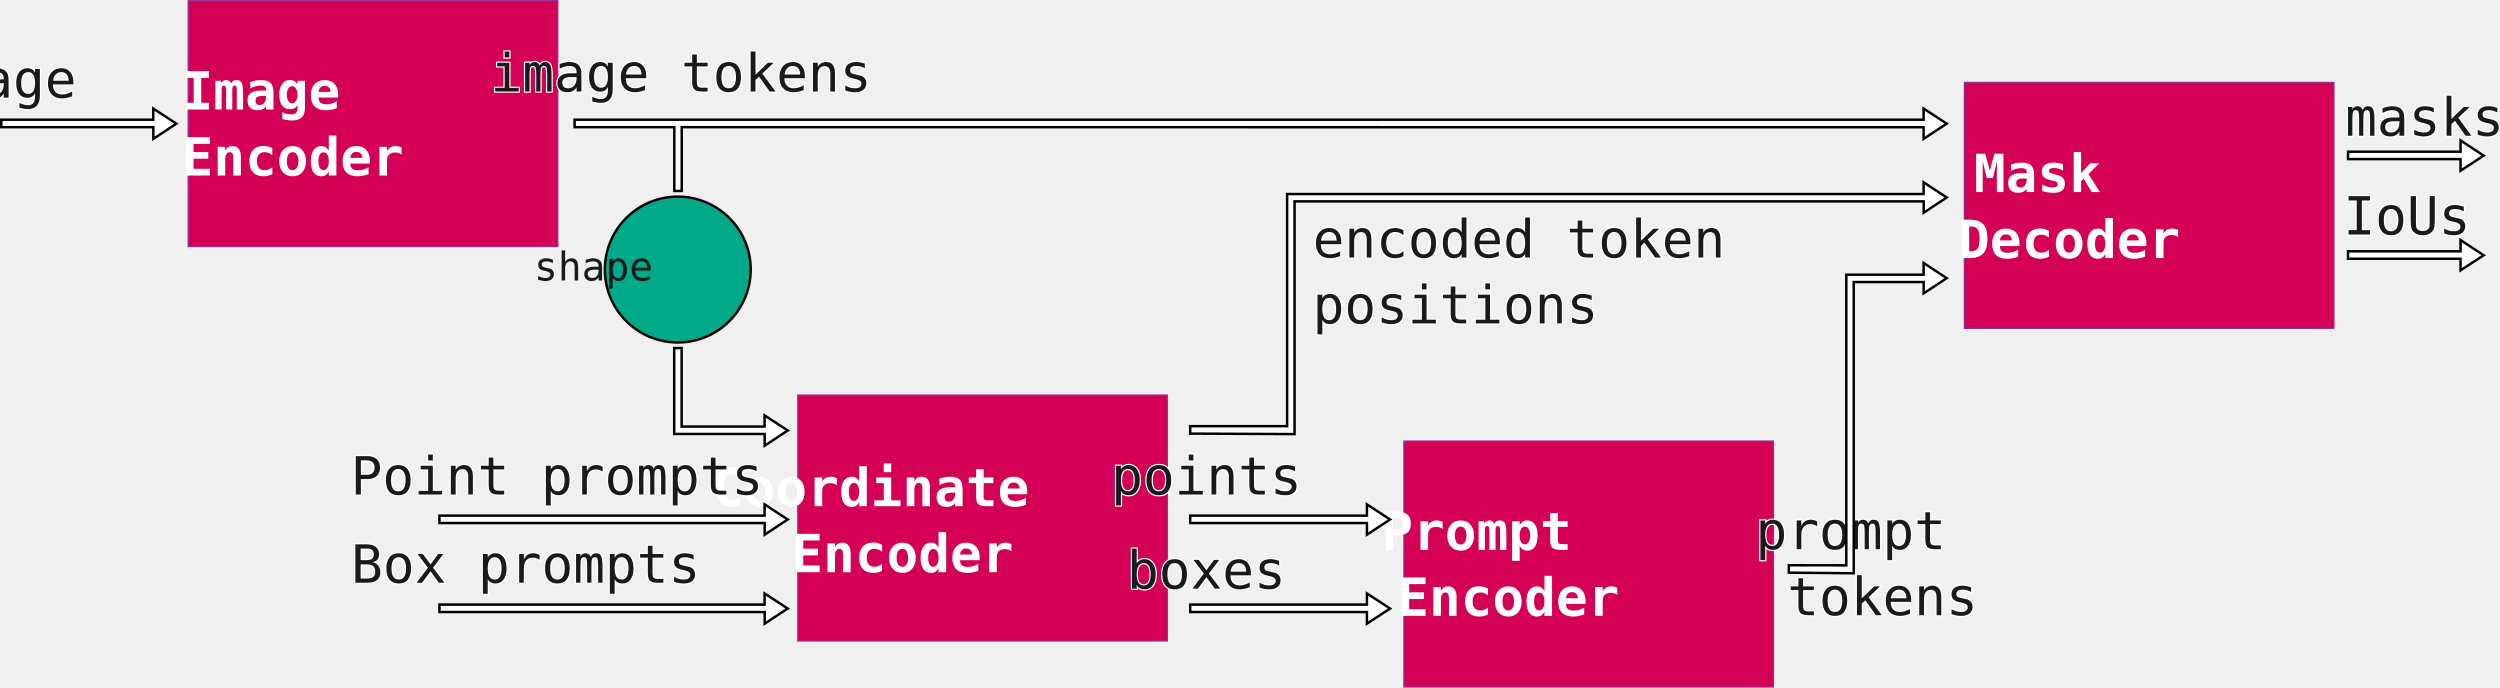
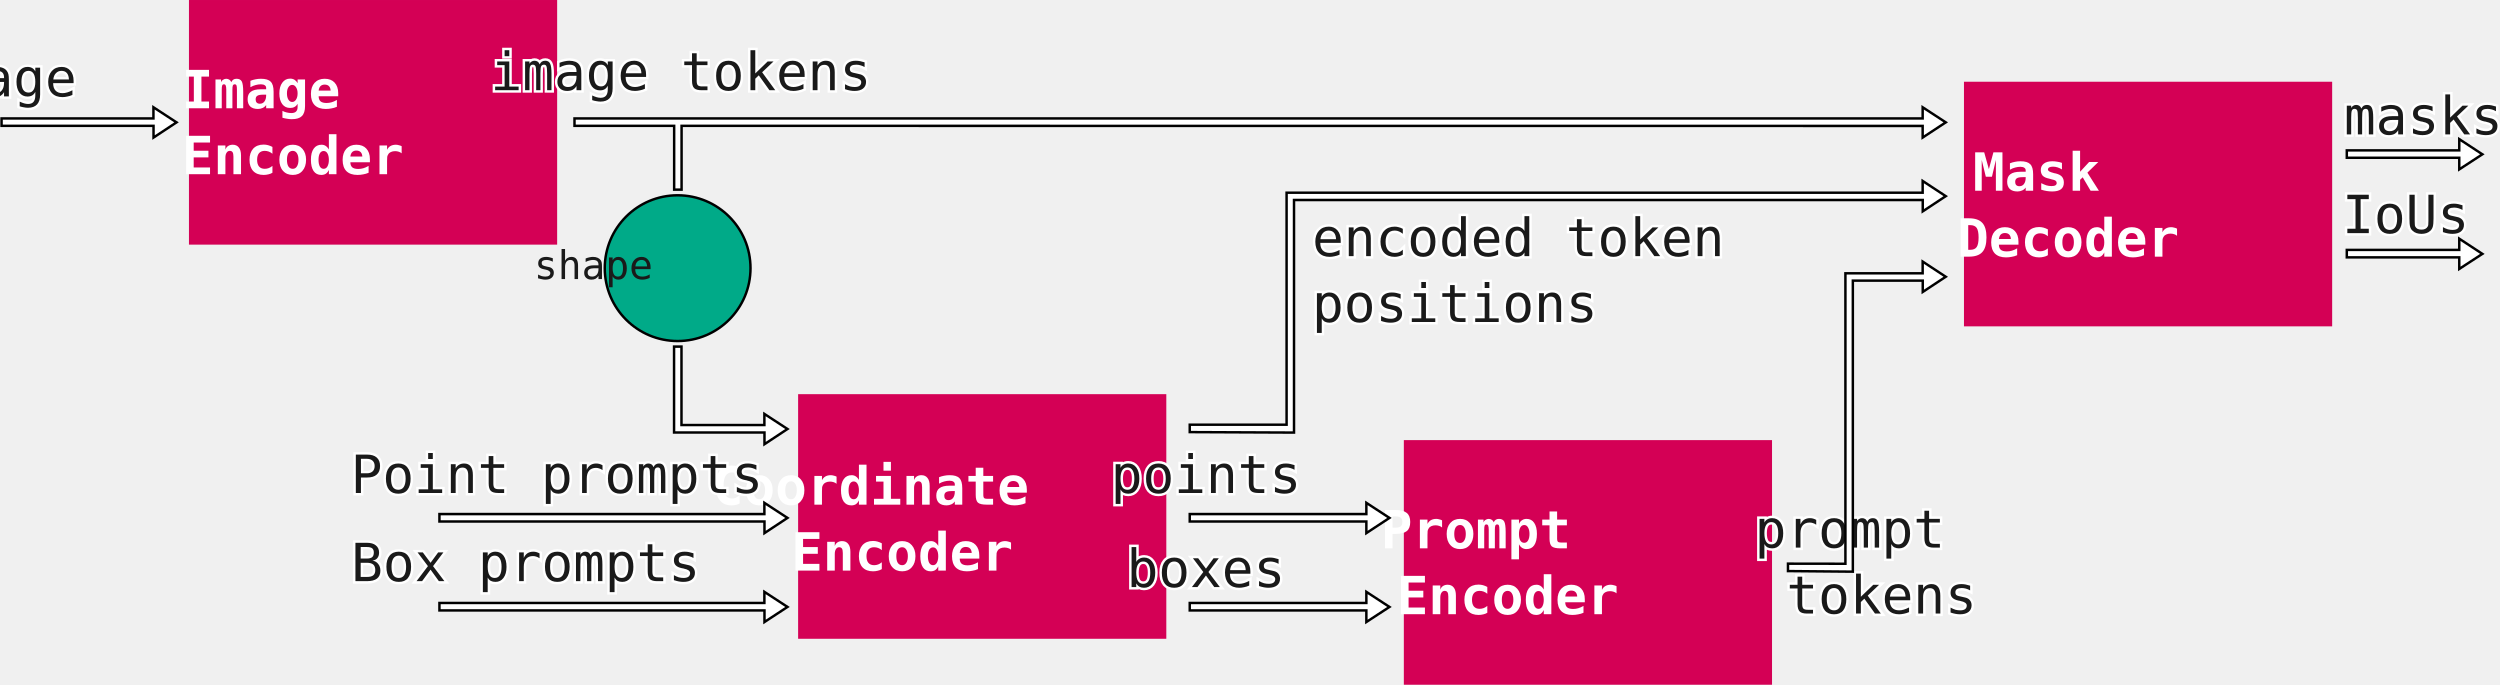
- <svg xmlns="http://www.w3.org/2000/svg" xmlns:xlink="http://www.w3.org/1999/xlink" width="1011" height="278.08" viewBox="0 0 267.49 73.57">
-   <g transform="translate(95.95 -116.02)">
+ <svg xmlns="http://www.w3.org/2000/svg" xmlns:xlink="http://www.w3.org/1999/xlink" width="1011.62" height="277.08" viewBox="0 0 267.66 73.31">
+   <g transform="translate(95.98 -116.15)">
    <use xlink:href="#a" transform="translate(190.04 8.75)" />
    <use xlink:href="#a" transform="translate(130.07 47.12)" />
    <use xlink:href="#a" transform="translate(65.22 42.2)" />
-     <path id="a" fill="#d40055" fill-opacity="1" stroke="purple" stroke-linecap="square" stroke-opacity=".8" stroke-width=".26" d="M-75.75 116.15h39.42v26.19h-39.42z" paint-order="markers stroke fill" />
+     <path id="a" fill="#d40055" fill-opacity="1" stroke="none" stroke-linecap="square" stroke-opacity=".8" stroke-width=".26" d="M-75.75 116.15h39.42v26.19h-39.42z" paint-order="markers stroke fill" />
    <text xml:space="preserve" x="-56.15" y="127.74" fill="#fff" stroke-linecap="square" stroke-opacity=".8" stroke-width=".26" font-family="Monospace" font-size="5.64" font-weight="700" paint-order="markers stroke fill" style="-inkscape-font-specification:&quot;Monospace, Bold&quot;;font-variant-ligatures:normal;font-variant-caps:normal;font-variant-numeric:normal;font-variant-east-asian:normal;text-align:center" text-anchor="middle">
      <tspan x="-56.15" y="127.74" style="-inkscape-font-specification:&quot;Monospace, Bold&quot;;font-variant-ligatures:normal;font-variant-caps:normal;font-variant-numeric:normal;font-variant-east-asian:normal">Image</tspan>
      <tspan x="-56.15" y="134.8" style="-inkscape-font-specification:&quot;Monospace, Bold&quot;;font-variant-ligatures:normal;font-variant-caps:normal;font-variant-numeric:normal;font-variant-east-asian:normal">Encoder</tspan>
    </text>
    <text xml:space="preserve" x="9.09" y="170.18" fill="#fff" stroke-linecap="square" stroke-opacity=".8" stroke-width=".26" font-family="Monospace" font-size="5.64" font-weight="700" paint-order="markers stroke fill" style="-inkscape-font-specification:&quot;Monospace, Bold&quot;;font-variant-ligatures:normal;font-variant-caps:normal;font-variant-numeric:normal;font-variant-east-asian:normal;text-align:center" text-anchor="middle">
      <tspan x="9.09" y="170.18" style="-inkscape-font-specification:&quot;Monospace, Bold&quot;;font-variant-ligatures:normal;font-variant-caps:normal;font-variant-numeric:normal;font-variant-east-asian:normal">Coordinate</tspan>
      <tspan x="9.09" y="177.24" style="-inkscape-font-specification:&quot;Monospace, Bold&quot;;font-variant-ligatures:normal;font-variant-caps:normal;font-variant-numeric:normal;font-variant-east-asian:normal">Encoder</tspan>
    </text>
    <text xml:space="preserve" x="73.92" y="174.86" fill="#fff" stroke-linecap="square" stroke-opacity=".8" stroke-width=".26" font-family="Monospace" font-size="5.64" font-weight="700" paint-order="markers stroke fill" style="-inkscape-font-specification:&quot;Monospace, Bold&quot;;font-variant-ligatures:normal;font-variant-caps:normal;font-variant-numeric:normal;font-variant-east-asian:normal;text-align:center" text-anchor="middle">
      <tspan x="73.92" y="174.86" style="-inkscape-font-specification:&quot;Monospace, Bold&quot;;font-variant-ligatures:normal;font-variant-caps:normal;font-variant-numeric:normal;font-variant-east-asian:normal">Prompt</tspan>
      <tspan x="73.92" y="181.91" style="-inkscape-font-specification:&quot;Monospace, Bold&quot;;font-variant-ligatures:normal;font-variant-caps:normal;font-variant-numeric:normal;font-variant-east-asian:normal">Encoder</tspan>
    </text>
    <text xml:space="preserve" x="133.93" y="136.57" fill="#fff" stroke-linecap="square" stroke-opacity=".8" stroke-width=".26" font-family="Monospace" font-size="5.64" font-weight="700" paint-order="markers stroke fill" style="-inkscape-font-specification:&quot;Monospace, Bold&quot;;font-variant-ligatures:normal;font-variant-caps:normal;font-variant-numeric:normal;font-variant-east-asian:normal;text-align:center" text-anchor="middle">
      <tspan x="133.93" y="136.57" style="-inkscape-font-specification:&quot;Monospace, Bold&quot;;font-variant-ligatures:normal;font-variant-caps:normal;font-variant-numeric:normal;font-variant-east-asian:normal">Mask</tspan>
      <tspan x="133.93" y="143.63" style="-inkscape-font-specification:&quot;Monospace, Bold&quot;;font-variant-ligatures:normal;font-variant-caps:normal;font-variant-numeric:normal;font-variant-east-asian:normal">Decoder</tspan>
    </text>
-     <text xml:space="preserve" x="-14.59" y="125.81" fill="#1a1a1a" stroke="#fff" stroke-linecap="square" stroke-width=".26" font-family="Monospace" font-size="5.64" paint-order="markers stroke fill" style="-inkscape-font-specification:&quot;Monospace, Normal&quot;;text-align:center" text-anchor="middle">
+     <text xml:space="preserve" x="-14.59" y="125.81" fill="#1a1a1a" stroke="#fff" stroke-linecap="square" stroke-width=".53" font-family="Monospace" font-size="5.64" paint-order="markers stroke fill" style="-inkscape-font-specification:&quot;Monospace, Normal&quot;;text-align:center" text-anchor="middle">
      <tspan x="-14.59" y="125.81">image tokens</tspan>
    </text>
-     <text xml:space="preserve" x="-58.43" y="168.93" fill="#1a1a1a" stroke="#fff" stroke-linecap="square" stroke-width=".26" font-family="Monospace" font-size="5.64" paint-order="markers stroke fill" style="-inkscape-font-specification:&quot;Monospace, Normal&quot;;text-align:start">
+     <text xml:space="preserve" x="-58.43" y="168.93" fill="#1a1a1a" stroke="#fff" stroke-linecap="square" stroke-width=".53" font-family="Monospace" font-size="5.64" paint-order="markers stroke fill" style="-inkscape-font-specification:&quot;Monospace, Normal&quot;;text-align:start">
      <tspan x="-58.43" y="168.93" style="text-align:start">Point prompts</tspan>
    </text>
-     <text xml:space="preserve" x="-58.38" y="178.37" fill="#1a1a1a" stroke="#fff" stroke-linecap="square" stroke-width=".26" font-family="Monospace" font-size="5.64" paint-order="markers stroke fill" style="-inkscape-font-specification:&quot;Monospace, Normal&quot;;text-align:start">
+     <text xml:space="preserve" x="-58.38" y="178.37" fill="#1a1a1a" stroke="#fff" stroke-linecap="square" stroke-width=".53" font-family="Monospace" font-size="5.64" paint-order="markers stroke fill" style="-inkscape-font-specification:&quot;Monospace, Normal&quot;;text-align:start">
      <tspan x="-58.38" y="178.37" style="text-align:start">Box prompts</tspan>
    </text>
-     <text xml:space="preserve" x="41.63" y="168.93" fill="#1a1a1a" stroke="#fff" stroke-linecap="square" stroke-width=".26" font-family="Monospace" font-size="5.64" paint-order="markers stroke fill" style="-inkscape-font-specification:&quot;Monospace, Normal&quot;;text-align:center" text-anchor="middle">
+     <text xml:space="preserve" x="41.63" y="168.93" fill="#1a1a1a" stroke="#fff" stroke-linecap="square" stroke-width=".53" font-family="Monospace" font-size="5.64" paint-order="markers stroke fill" style="-inkscape-font-specification:&quot;Monospace, Normal&quot;;text-align:center" text-anchor="middle">
      <tspan x="41.63" y="168.93">points</tspan>
    </text>
-     <text xml:space="preserve" x="41.62" y="179" fill="#1a1a1a" stroke="#fff" stroke-linecap="square" stroke-width=".26" font-family="Monospace" font-size="5.64" paint-order="markers stroke fill" style="-inkscape-font-specification:&quot;Monospace, Normal&quot;;text-align:center" text-anchor="middle">
+     <text xml:space="preserve" x="41.62" y="179" fill="#1a1a1a" stroke="#fff" stroke-linecap="square" stroke-width=".53" font-family="Monospace" font-size="5.64" paint-order="markers stroke fill" style="-inkscape-font-specification:&quot;Monospace, Normal&quot;;text-align:center" text-anchor="middle">
      <tspan x="41.62" y="179">boxes</tspan>
    </text>
-     <text xml:space="preserve" x="44.5" y="143.57" fill="#1a1a1a" stroke="#fff" stroke-linecap="square" stroke-width=".26" font-family="Monospace" font-size="5.64" paint-order="markers stroke fill" style="-inkscape-font-specification:&quot;Monospace, Normal&quot;;text-align:start">
+     <text xml:space="preserve" x="44.5" y="143.57" fill="#1a1a1a" stroke="#fff" stroke-linecap="square" stroke-width=".53" font-family="Monospace" font-size="5.64" paint-order="markers stroke fill" style="-inkscape-font-specification:&quot;Monospace, Normal&quot;;text-align:start">
      <tspan x="44.5" y="143.57" style="text-align:start">encoded token</tspan>
      <tspan x="44.5" y="150.62" style="text-align:start">positions</tspan>
    </text>
-     <text xml:space="preserve" x="113.96" y="174.78" fill="#1a1a1a" stroke="#fff" stroke-linecap="square" stroke-width=".26" font-family="Monospace" font-size="5.64" paint-order="markers stroke fill" style="-inkscape-font-specification:&quot;Monospace, Normal&quot;;text-align:center" text-anchor="middle">
+     <text xml:space="preserve" x="113.96" y="174.78" fill="#1a1a1a" stroke="#fff" stroke-linecap="square" stroke-width=".53" font-family="Monospace" font-size="5.64" paint-order="markers stroke fill" style="-inkscape-font-specification:&quot;Monospace, Normal&quot;;text-align:center" text-anchor="middle">
      <tspan x="113.96" y="174.78">prompt</tspan>
      <tspan x="113.96" y="181.84">tokens</tspan>
    </text>
-     <text xml:space="preserve" x="154.98" y="130.54" fill="#1a1a1a" stroke="#fff" stroke-linecap="square" stroke-width=".26" font-family="Monospace" font-size="5.64" font-weight="400" paint-order="markers stroke fill" style="-inkscape-font-specification:&quot;Monospace, Normal&quot;;font-variant-ligatures:normal;font-variant-caps:normal;font-variant-numeric:normal;font-variant-east-asian:normal;text-align:start">
+     <text xml:space="preserve" x="154.98" y="130.54" fill="#1a1a1a" stroke="#fff" stroke-linecap="square" stroke-width=".53" font-family="Monospace" font-size="5.64" font-weight="400" paint-order="markers stroke fill" style="-inkscape-font-specification:&quot;Monospace, Normal&quot;;font-variant-ligatures:normal;font-variant-caps:normal;font-variant-numeric:normal;font-variant-east-asian:normal;text-align:start">
      <tspan x="154.98" y="130.54" style="-inkscape-font-specification:&quot;Monospace, Normal&quot;;font-variant-ligatures:normal;font-variant-caps:normal;font-variant-numeric:normal;font-variant-east-asian:normal;text-align:start">masks</tspan>
    </text>
-     <text xml:space="preserve" x="154.79" y="141.11" fill="#1a1a1a" stroke="#fff" stroke-linecap="square" stroke-width=".26" font-family="Monospace" font-size="5.64" font-weight="400" paint-order="markers stroke fill" style="-inkscape-font-specification:&quot;Monospace, Normal&quot;;font-variant-ligatures:normal;font-variant-caps:normal;font-variant-numeric:normal;font-variant-east-asian:normal;text-align:start">
+     <text xml:space="preserve" x="154.79" y="141.11" fill="#1a1a1a" stroke="#fff" stroke-linecap="square" stroke-width=".53" font-family="Monospace" font-size="5.64" font-weight="400" paint-order="markers stroke fill" style="-inkscape-font-specification:&quot;Monospace, Normal&quot;;font-variant-ligatures:normal;font-variant-caps:normal;font-variant-numeric:normal;font-variant-east-asian:normal;text-align:start">
      <tspan x="154.79" y="141.11" style="-inkscape-font-specification:&quot;Monospace, Normal&quot;;font-variant-ligatures:normal;font-variant-caps:normal;font-variant-numeric:normal;font-variant-east-asian:normal;text-align:start">IoUs</tspan>
    </text>
-     <text xml:space="preserve" x="-87.77" y="126.47" fill="#1a1a1a" stroke="#fff" stroke-linecap="square" stroke-width=".26" font-family="Monospace" font-size="5.64" font-weight="400" paint-order="markers stroke fill" style="-inkscape-font-specification:&quot;Monospace, Normal&quot;;font-variant-ligatures:normal;font-variant-caps:normal;font-variant-numeric:normal;font-variant-east-asian:normal;text-align:center" text-anchor="middle">
+     <text xml:space="preserve" x="-87.77" y="126.47" fill="#1a1a1a" stroke="#fff" stroke-linecap="square" stroke-width=".53" font-family="Monospace" font-size="5.64" font-weight="400" paint-order="markers stroke fill" style="-inkscape-font-specification:&quot;Monospace, Normal&quot;;font-variant-ligatures:normal;font-variant-caps:normal;font-variant-numeric:normal;font-variant-east-asian:normal;text-align:center" text-anchor="middle">
      <tspan x="-87.77" y="126.47">Image</tspan>
    </text>
    <path fill="#fff" stroke="#000" stroke-linecap="square" stroke-width=".53" d="m167.45 134.04 2.1-1.37-2.1-1.38v1.09h-12.04v.53h12.04zm0 10.66 2.1-1.37-2.1-1.38v1.09h-12.04v.53h12.04zM-14 162.32v1.14l2.09-1.38-2.1-1.37v1.08h-9.14v-8.4h-.53v8.93zm109.58 14.31v.53l6.68.06v-31.16h7.75v1.1l2.09-1.38-2.1-1.38v1.14h-8.27v31.1zm-64.05-14.88v.53l10.9.05v-24.9h67.58v1.1l2.09-1.38-2.1-1.38v1.14H41.9v24.84zM-14 172.98l2.09-1.38-2.1-1.37v1.09H-48.8v.53H-14zm0 9.52 2.09-1.37-2.1-1.37v1.08H-48.8v.53H-14zm64.44-9.52 2.1-1.38-2.1-1.37v1.09H31.53v.53h18.91zm0 9.52 2.1-1.37-2.1-1.37v1.08H31.53v.53h18.91zm59.56-53v1.13l2.1-1.38-2.1-1.37v1.08H-34.34v.53h10.67v6.83h.53v-6.83zm-189.41 1.13 2.09-1.38-2.1-1.37v1.08h-16.26v.53h16.27z" paint-order="markers stroke fill" />
    <g stroke-linecap="square" stroke-width=".53" paint-order="markers stroke fill" transform="translate(-12.17 39)">
      <circle cx="-11.26" cy="105.86" r="7.67" fill="#0a8" stroke="#000" />
      <text xml:space="preserve" x="-11.36" y="107.03" fill="#1a1a1a" font-family="Monospace" font-size="4.23" font-weight="400" style="-inkscape-font-specification:&quot;Monospace, Normal&quot;;font-variant-ligatures:normal;font-variant-caps:normal;font-variant-numeric:normal;font-variant-east-asian:normal;text-align:center" text-anchor="middle">
        <tspan x="-11.36" y="107.03" style="-inkscape-font-specification:&quot;Monospace, Normal&quot;;font-variant-ligatures:normal;font-variant-caps:normal;font-variant-numeric:normal;font-variant-east-asian:normal">shape</tspan>
      </text>
    </g>
  </g>
</svg>
